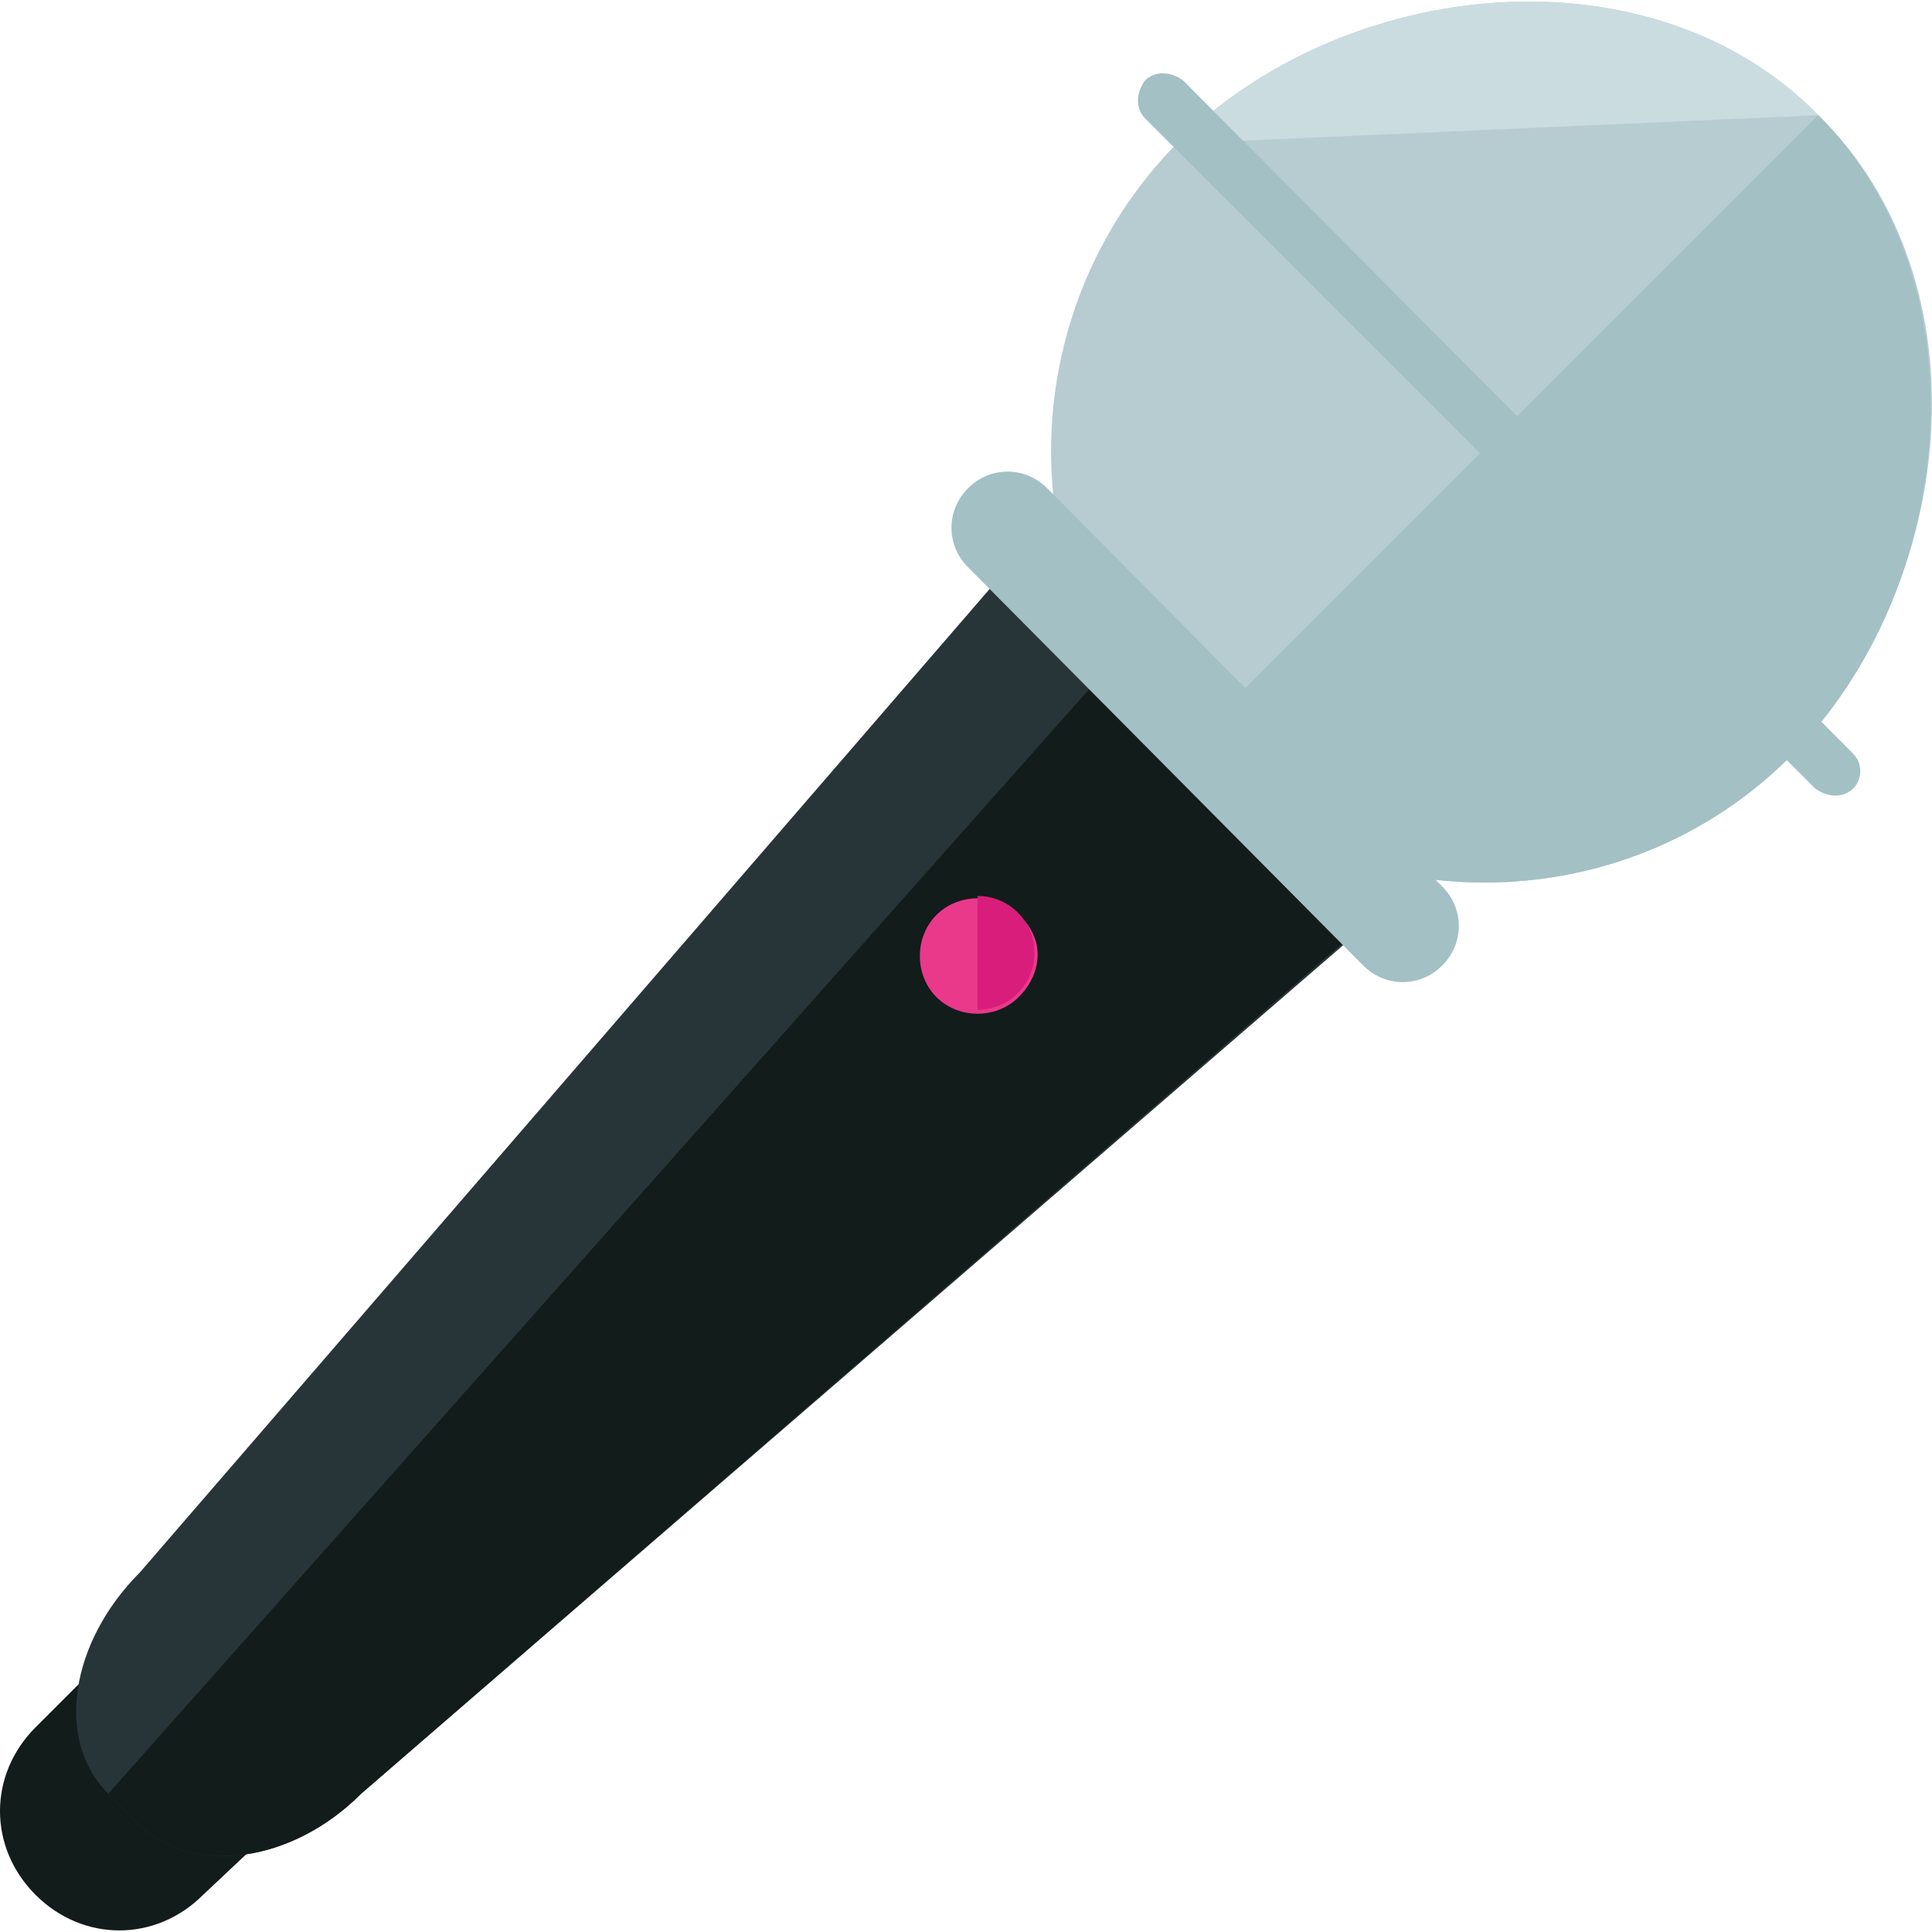
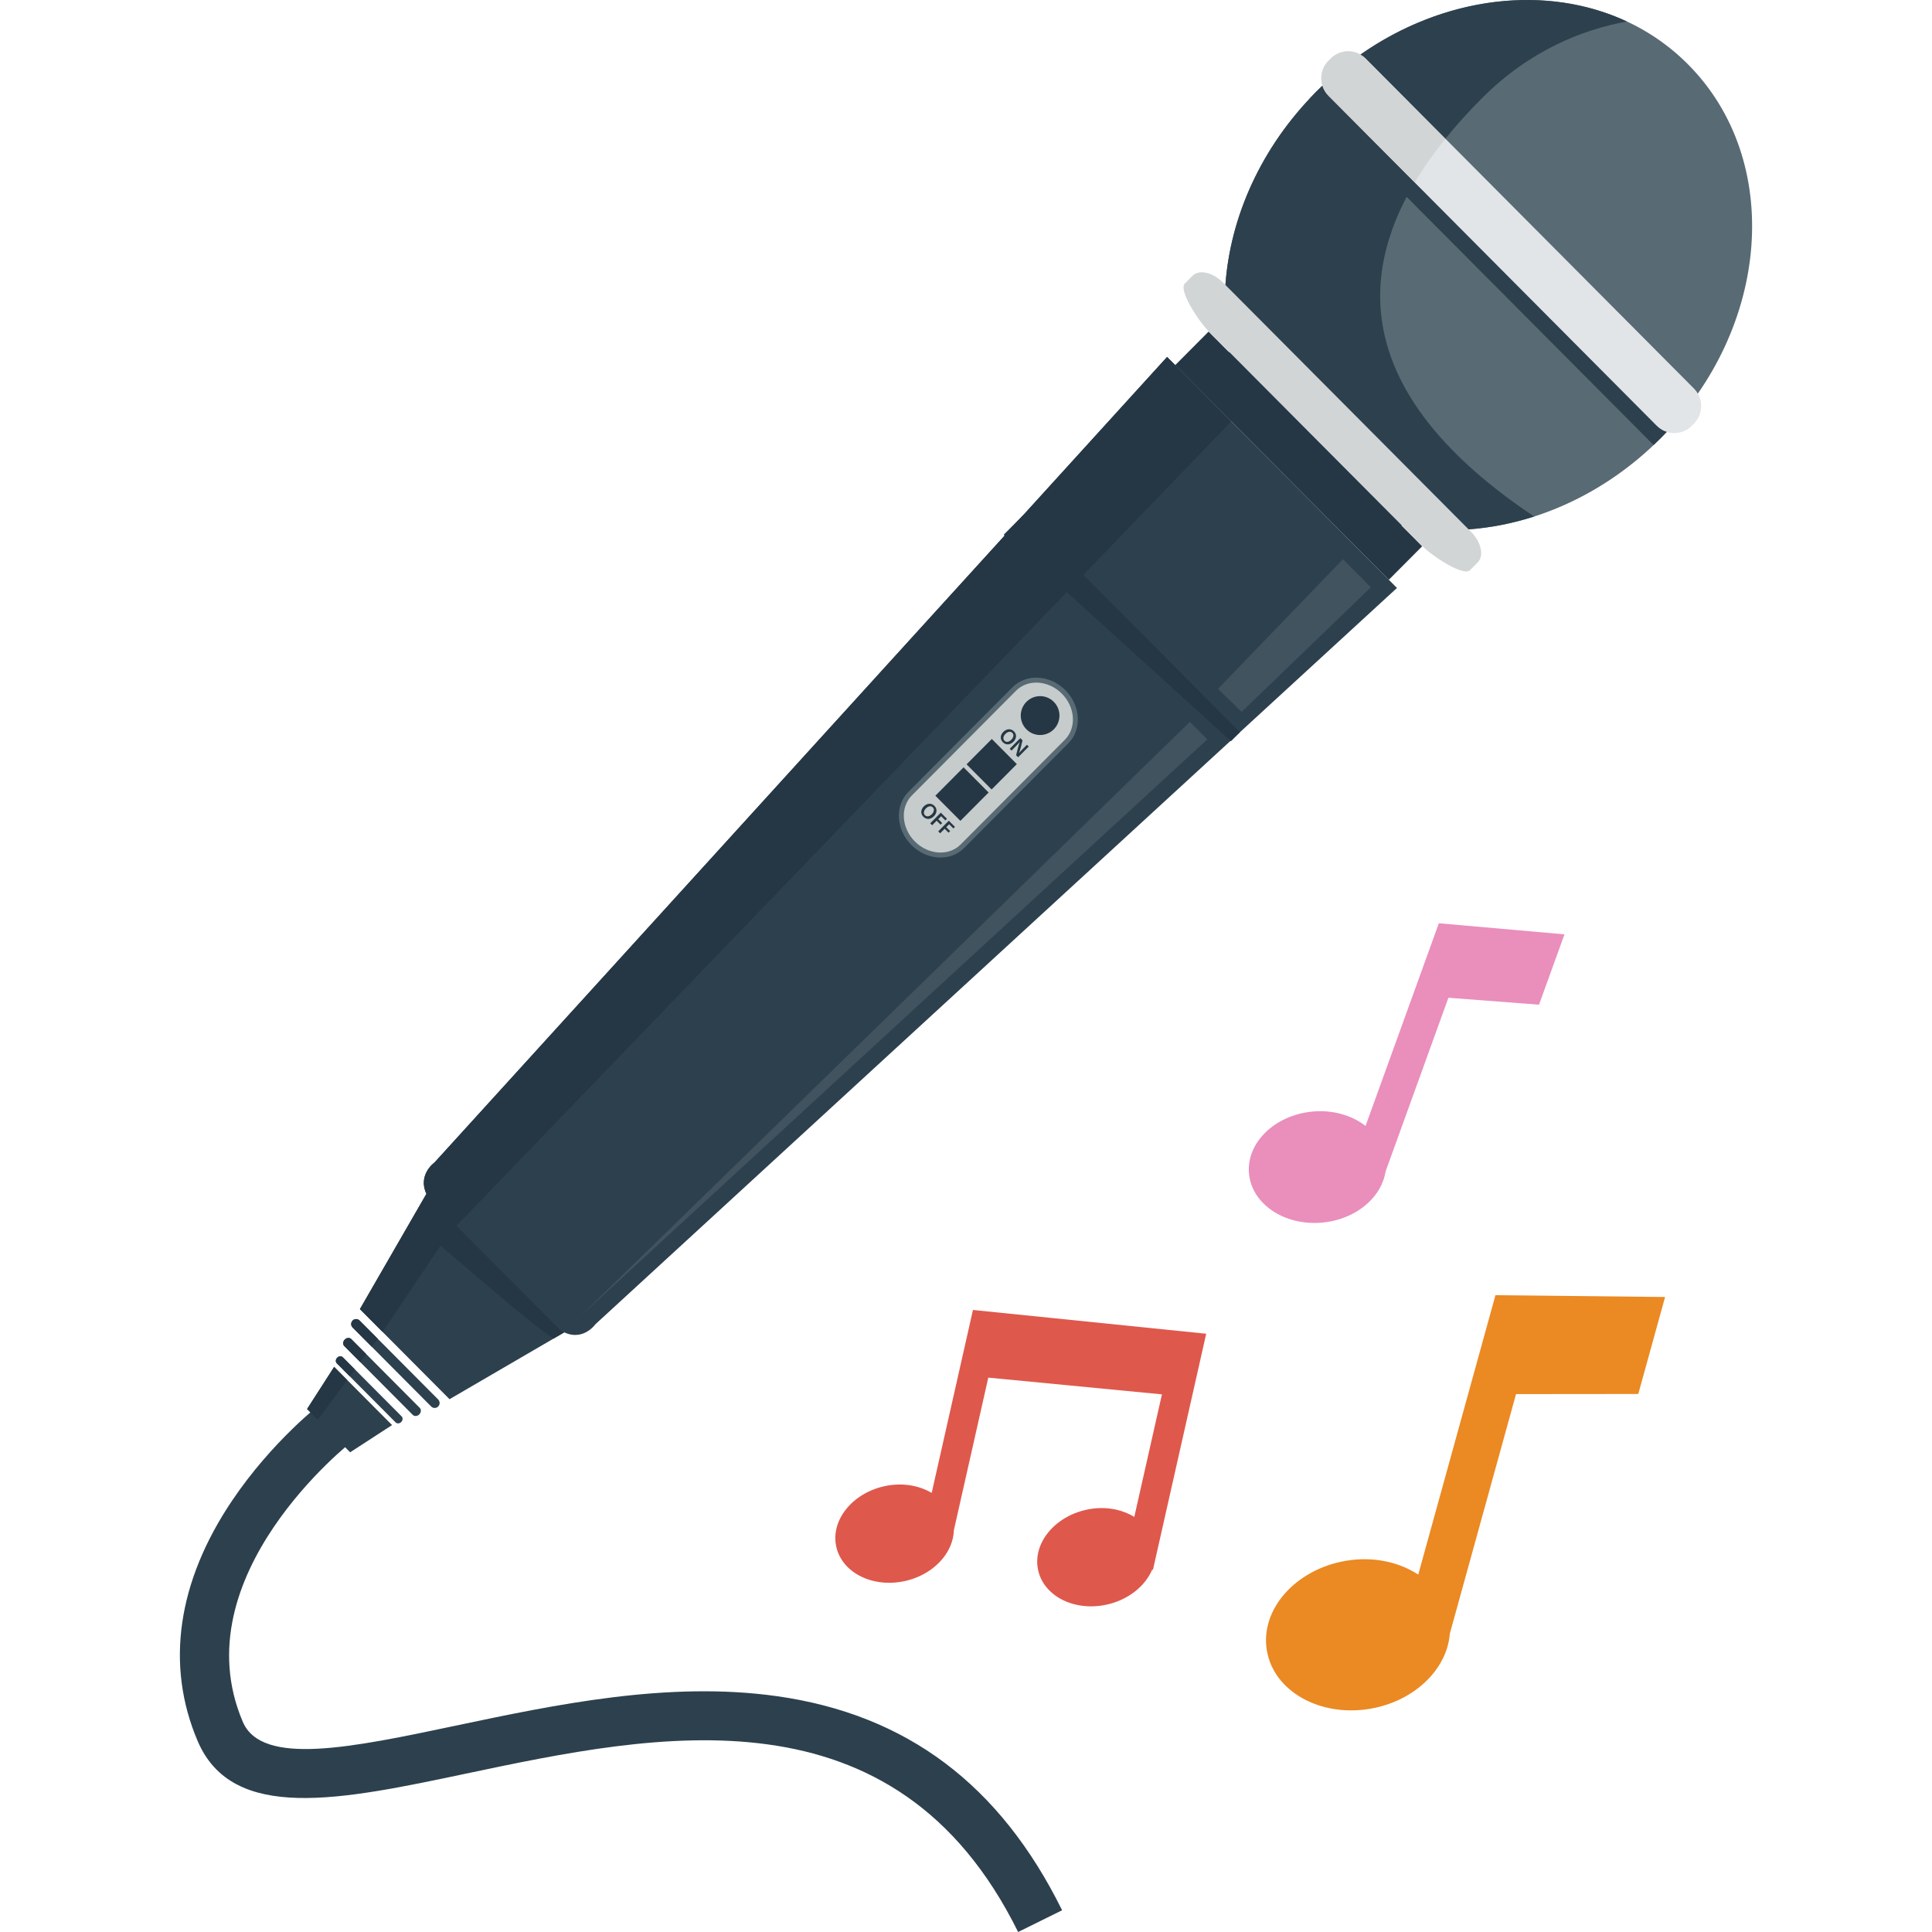
- <svg xmlns="http://www.w3.org/2000/svg" version="1.1" id="Layer_1" x="0px" y="0px" viewBox="0 0 488.952 488.952" style="enable-background:new 0 0 488.952 488.952;" xml:space="preserve">
-   <path style="fill:#121C1B;" d="M51.4,479.552c-12,12-30.4,12-42.4,0l0,0c-12-12-12-30.4,0-42.4l13.6-13.6  c12-11.2,30.4-11.2,42.4,0.8l0,0c12,12,12,30.4,0,42.4L51.4,479.552z" />
-   <path style="fill:#283538;" d="M91.4,453.952c-17.6,17.6-42.4,20.8-56,8l-8-8c-13.6-13.6-9.6-38.4,8-56l228.8-264.8  c17.6-17.6,42.4-20.8,56-8l44,44c13.6,13.6,9.6,38.4-8,56L91.4,453.952z" />
-   <path style="fill:#121C1B;" d="M319.4,125.152l44,44c13.6,13.6,9.6,38.4-8,56l-264,228.8c-17.6,17.6-42.4,20.8-56,8l-8-8" />
-   <path style="fill:#B6CCD1;" d="M453,191.552c-42.4,42.4-112,42.4-155.2,0c-42.4-42.4-42.4-112,0-155.2c42.4-42.4,120-50.4,162.4-7.2  C503.4,71.552,495.4,148.352,453,191.552z" />
-   <path style="fill:#CADCE0;" d="M297.8,36.352c42.4-42.4,120-50.4,162.4-7.2" />
+ <svg xmlns="http://www.w3.org/2000/svg" version="1.1" id="Layer_1" x="0px" y="0px" viewBox="0 0 511.989 511.989" style="enable-background:new 0 0 511.989 511.989;" xml:space="preserve">
  <g>
-     <path style="fill:#A3C0C4;" d="M460.2,29.152c42.4,42.4,35.2,120-7.2,162.4s-112,42.4-155.2,0" />
-     <path style="fill:#A3C0C4;" d="M365,244.352c-5.6,5.6-14.4,5.6-20,0l-100-100.8c-5.6-5.6-5.6-14.4,0-20l0,0c5.6-5.6,14.4-5.6,20,0   l100,100.8C370.6,229.952,370.6,238.752,365,244.352L365,244.352z" />
-     <path style="fill:#A3C0C4;" d="M469,199.552c-2.4,2.4-6.4,2.4-9.6,0l-169.6-169.6c-2.4-2.4-2.4-6.4,0-9.6l0,0   c2.4-2.4,6.4-2.4,9.6,0l169.6,170.4C471.4,193.152,471.4,197.152,469,199.552L469,199.552z" />
+     <g>
+       <path style="fill:#2D404E;" d="M269.808,511.989c-32.606-65.955-95.681-52.65-146.363-41.962    c-33.169,6.996-61.818,13.038-71.063-8.641c-8.568-20.093-5.408-42.132,9.138-63.734c10.604-15.747,23.5-25.712,24.044-26.128    l7.91,10.316c-0.458,0.353-45.646,35.727-29.134,74.446c5.056,11.854,28.86,6.834,56.423,1.021    c26.388-5.565,56.297-11.873,85.077-7.818c34.408,4.848,59.145,23.407,75.623,56.738L269.808,511.989z" />
+     </g>
+     <g>
+       <polygon style="fill:#2D404E;" points="113.003,316.364 95.375,346.923 119.128,370.794 149.535,353.079   " />
+     </g>
+     <g>
+       <path style="fill:#253744;" d="M146.681,354.741l2.854-1.662l-36.531-36.715l-17.628,30.559l6.019,6.049l15.341-22.848    C127.148,338.862,139.859,350.173,146.681,354.741z" />
+     </g>
+     <g>
+       <path style="fill:#586A73;" d="M440.092,116.114c-29.217,29.365-73.343,32.625-98.557,7.285s-21.969-69.688,7.249-99.051    c29.218-29.365,73.343-32.627,98.558-7.285C472.556,42.403,469.311,86.751,440.092,116.114z" />
+     </g>
+     <g>
+       <path style="fill:#2D404E;" d="M116.12,372.733c-0.511,0.512-1.34,0.512-1.851,0l-20.822-20.928c-0.511-0.514-0.511-1.346,0-1.859    l0,0c0.512-0.514,1.34-0.514,1.851,0l20.822,20.926C116.631,371.386,116.631,372.218,116.12,372.733L116.12,372.733z" />
+     </g>
+     <g>
+       <path style="fill:#2D404E;" d="M111.108,374.825c-0.512,0.514-1.286,0.566-1.731,0.119l-18.131-18.221    c-0.444-0.447-0.391-1.227,0.12-1.74l0,0c0.511-0.514,1.286-0.566,1.731-0.119l18.13,18.221    C111.672,373.532,111.619,374.311,111.108,374.825L111.108,374.825z" />
+     </g>
+     <g>
+       <path style="fill:#2D404E;" d="M106.327,376.839c-0.439,0.443-1.106,0.488-1.487,0.105l-15.582-15.66    c-0.382-0.383-0.336-1.053,0.104-1.494l0,0c0.439-0.443,1.105-0.488,1.487-0.105l15.581,15.66    C106.812,375.727,106.765,376.397,106.327,376.839L106.327,376.839z" />
+     </g>
+     <g>
+       <polygon style="fill:#2D404E;" points="96.224,369.942 88.55,362.229 81.378,373.391 87.086,379.126 92.792,384.862     103.898,377.653   " />
+     </g>
+     <g>
+       <path style="fill:#2D404E;" d="M370.201,155.813L309.285,94.59L115.156,308.053c0,0-5.116,3.625-1.619,9.301    c7.798,7.857,27.674,27.875,35.013,35.188c5.647,3.516,9.254-1.627,9.254-1.627L370.201,155.813z" />
+     </g>
+     <g>
+       <path style="fill:#586A73;" d="M329.703,105.956c2.792,6.406,6.729,12.314,11.832,17.443c8.326,8.369,18.715,13.615,29.946,15.834    l-39.792-39.99C330.989,101.456,330.322,103.69,329.703,105.956z" />
+     </g>
+     <g>
+       <path style="fill:#586A73;" d="M325.781,93.304c0.854,4.367,2.159,8.609,3.923,12.652c0.618-2.266,1.285-4.5,1.986-6.713    L325.781,93.304z" />
+     </g>
+     <g>
+       <path style="fill:#253744;" d="M309.285,94.591L115.156,308.054c0,0-5.116,3.625-1.619,9.301c1.887,1.9,4.483,4.518,7.436,7.49    l205.311-213.17L309.285,94.591z" />
+     </g>
+     <g>
+       <path style="fill:#2D404E;" d="M440.092,116.114c1.067-1.072,2.097-2.168,3.094-3.279l-91.139-91.596    c-1.105,1.002-2.195,2.037-3.263,3.109c-0.62,0.623-1.224,1.256-1.82,1.891l91.246,91.705    C438.843,117.345,439.473,116.737,440.092,116.114z" />
+     </g>
+     <g>
+       <path style="fill:#E2E5E7;" d="M448.296,112.825c-2.556,2.568-6.698,2.568-9.254,0l-86.984-87.422    c-2.555-2.566-2.555-6.732,0-9.299l0.585-0.588c2.556-2.568,6.699-2.57,9.255,0l86.983,87.42c2.556,2.568,2.556,6.732,0,9.301    L448.296,112.825z" />
+     </g>
+     <g>
+       <path style="fill:#2D404E;" d="M383.036,36.761c3.041-3.766,6.29-7.322,9.584-10.633c12.691-12.754,26.696-18.273,38.521-20.432    c-21.31-9.945-48.446-6.758-70.62,8.77c0.491,0.283,0.957,0.629,1.377,1.051L383.036,36.761z" />
+     </g>
+     <g>
+       <path style="fill:#2D404E;" d="M374.897,48.356l-22.839-22.953c-0.772-0.775-1.307-1.697-1.612-2.676    c-0.559,0.531-1.112,1.07-1.661,1.621c-29.218,29.363-32.463,73.711-7.249,99.051c16.666,16.75,41.593,21,65.017,13.479    C358.634,104.858,360.057,73.282,374.897,48.356z" />
+     </g>
+     <g>
+       <path style="fill:#E2E5E7;" d="M448.296,112.825l0.585-0.588c2.136-2.146,2.479-5.404,1.046-7.918    c-2.436,3.514-5.178,6.902-8.221,10.125C443.957,115.155,446.513,114.616,448.296,112.825z" />
+     </g>
+     <g>
+       <path style="fill:#D1D5D5;" d="M383.036,36.761l-21.139-21.244c-0.42-0.422-0.886-0.768-1.377-1.051    c-2.501-1.441-5.742-1.096-7.878,1.051l-0.585,0.588c-1.783,1.793-2.317,4.359-1.612,6.623c0.306,0.979,0.84,1.9,1.612,2.676    l22.839,22.953C377.308,44.307,380.072,40.433,383.036,36.761z" />
+     </g>
+     <g>
+       <path style="fill:#D1D5D5;" d="M389.558,151.091c-1.733,1.742-9.891-3.631-12.625-6.379l-56.604-56.887    c-2.734-2.748-8.08-10.945-6.347-12.689l2.051-2.061c1.733-1.742,5.355-0.926,8.091,1.822l65.672,66.002    c2.734,2.748,3.546,6.389,1.812,8.131L389.558,151.091z" />
+     </g>
+     <g>
+       <polygon style="fill:#253744;" points="368.044,153.645 311.44,96.759 320.273,87.882 376.877,144.768   " />
+     </g>
+     <g>
+       <path style="fill:#253744;" d="M95.298,349.946c-0.511-0.514-1.339-0.514-1.851,0c-0.511,0.514-0.511,1.346,0,1.859l5.058,5.084    l1.576-2.137L95.298,349.946z" />
+     </g>
+     <g>
+       <path style="fill:#253744;" d="M91.366,354.983c-0.511,0.514-0.564,1.293-0.12,1.74l4.24,4.262l1.575-2.137l-3.964-3.984    C92.652,354.417,91.876,354.47,91.366,354.983z" />
+     </g>
+     <g>
+       <path style="fill:#253744;" d="M89.361,359.79c-0.439,0.441-0.485,1.111-0.104,1.494l3.451,3.469l1.354-1.838l-3.214-3.23    C90.466,359.302,89.8,359.347,89.361,359.79z" />
+     </g>
+     <g>
+       <polygon style="fill:#253744;" points="81.378,373.391 84.228,376.255 92.006,365.704 88.55,362.229   " />
+     </g>
+     <g>
+       <polygon style="fill:#253744;" points="271.252,136.411 328.589,194.036 326.219,196.419 265.979,141.71   " />
+     </g>
+     <g style="opacity:0.45;">
+       <polygon style="fill:#586A73;" points="355.88,148.2 363.284,155.641 329.043,188.657 322.764,182.567   " />
+     </g>
+     <g style="opacity:0.45;">
+       <polygon style="fill:#586A73;" points="315.315,191.294 319.942,195.944 153.743,348.849   " />
+     </g>
+     <g>
+       <path style="fill:#586A73;" d="M255.502,224.722c-3.643,3.662-9.906,3.305-13.988-0.799l0,0    c-4.082-4.104-4.438-10.396-0.795-14.059l27.623-27.76c3.644-3.662,9.906-3.305,13.988,0.797l0,0    c4.082,4.104,4.438,10.398,0.795,14.059L255.502,224.722z" />
+     </g>
+     <g>
+       <path style="fill:#C6CBCB;" d="M242.44,222.993c-3.565-3.584-3.922-9.057-0.795-12.199l27.622-27.76    c3.128-3.145,8.572-2.785,12.138,0.797c3.566,3.584,3.922,9.057,0.795,12.199l-27.622,27.762    C251.45,226.934,246.005,226.577,242.44,222.993z" />
+     </g>
+     <g>
+       <polygon style="fill:#253744;" points="254.504,217.532 254.504,217.532 247.872,210.868 247.872,210.868 262.833,195.831     262.833,195.831 269.465,202.497 269.465,202.497   " />
+     </g>
+     <g>
+       <g>
+         <path style="fill:#253744;" d="M268.576,196.552c-0.941,0.945-2.049,0.912-2.819,0.139c-0.796-0.801-0.688-1.914,0.133-2.738     c0.867-0.871,2.021-0.934,2.812-0.139C269.518,194.634,269.38,195.743,268.576,196.552z M266.443,194.483     c-0.574,0.578-0.741,1.324-0.249,1.818c0.494,0.496,1.237,0.312,1.823-0.277c0.529-0.531,0.768-1.297,0.255-1.812     C267.764,193.702,267.023,193.901,266.443,194.483z" />
+       </g>
+       <g>
+         <path style="fill:#253744;" d="M267.579,198.431l2.808-2.822l0.587,0.59l-0.479,1.939c-0.129,0.498-0.287,0.992-0.463,1.428     l0.009,0.008c0.337-0.414,0.691-0.787,1.121-1.219l0.978-0.982l0.476,0.477l-2.808,2.822l-0.533-0.537l0.504-1.98     c0.13-0.488,0.287-1.016,0.467-1.473l-0.021-0.012c-0.342,0.385-0.704,0.766-1.166,1.23l-1.005,1.008L267.579,198.431z" />
+       </g>
+     </g>
+     <g>
+       <g>
+         <path style="fill:#253744;" d="M247.504,216.298c-0.941,0.945-2.049,0.912-2.819,0.137c-0.796-0.799-0.688-1.912,0.133-2.736     c0.867-0.871,2.021-0.934,2.812-0.139C248.447,214.38,248.308,215.489,247.504,216.298z M245.372,214.229     c-0.575,0.578-0.742,1.322-0.25,1.816c0.495,0.498,1.237,0.314,1.823-0.275c0.529-0.533,0.768-1.299,0.255-1.812     C246.693,213.446,245.952,213.647,245.372,214.229z" />
+       </g>
+       <g>
+         <path style="fill:#253744;" d="M249.32,215.358l1.625,1.633l-0.42,0.424l-1.113-1.119l-0.774,0.779l1.033,1.037l-0.417,0.42     l-1.033-1.039l-1.195,1.201l-0.512-0.514L249.32,215.358z" />
+       </g>
+       <g>
+         <path style="fill:#253744;" d="M251.44,217.489l1.624,1.633l-0.42,0.422l-1.113-1.117l-0.774,0.777l1.033,1.041l-0.416,0.418     l-1.033-1.039l-1.196,1.201l-0.511-0.514L251.44,217.489z" />
+       </g>
+     </g>
+     <g>
+       <path style="fill:#253744;" d="M279.259,193.274c-2.001,2.012-5.247,2.012-7.249,0s-2.002-5.273,0-7.285    c2.001-2.014,5.248-2.014,7.249,0C281.261,188.001,281.262,191.263,279.259,193.274z" />
+     </g>
+     <g>
+       <polygon style="fill:#C6CBCB;" points="262.698,210.731 254.64,202.632 255.434,201.835 263.492,209.934   " />
+     </g>
+     <g>
+       <path style="fill:#DF584C;" d="M257.836,347.144l-3.872,17.168l-7.062,31.312c-3.406-2.007-7.892-2.799-12.538-1.771    c-8.546,1.886-14.259,9.042-12.759,15.981c1.498,6.939,9.644,11.038,18.191,9.157c5.729-1.268,10.176-4.906,12.034-9.258l0,0l0,0    c0.577-1.356,0.914-2.773,0.95-4.217l9.122-40.439l46.017,4.433l-7.327,32.479c-3.426-2.098-7.995-2.94-12.729-1.896    c-8.547,1.888-14.261,9.043-12.759,15.984c1.497,6.939,9.644,11.038,18.189,9.153c5.731-1.265,10.176-4.902,12.036-9.254    l0.207,0.046l10.318-45.748l3.408-15.111l0.388-1.715L257.836,347.144z" />
+     </g>
+     <g>
+       <path style="fill:#EB8923;" d="M434.153,369.409l7.102-25.698l-44.952-0.479l-7.245,26.222l-13.215,47.82    c-5.113-3.346-11.982-4.892-19.235-3.644c-13.34,2.291-22.693,12.922-20.887,23.746c1.804,10.819,14.085,17.735,27.425,15.448    c8.944-1.536,16.082-6.835,19.274-13.415l0,0l0,0c0.991-2.053,1.616-4.215,1.778-6.44l17.557-63.529L434.153,369.409z" />
+     </g>
+     <g>
+       <path style="fill:#EA8EBC;" d="M407.85,266.246l6.742-18.639l-33.291-2.938l-6.877,19.019l-12.544,34.685    c-3.598-2.773-8.6-4.313-14.048-3.807c-10.019,0.933-17.562,8.274-16.846,16.401c0.715,8.122,9.421,13.954,19.439,13.026    c6.718-0.625,12.312-4.143,15.057-8.836l0,0l0,0c0.854-1.465,1.44-3.03,1.689-4.672l16.663-46.078L407.85,266.246z" />
+     </g>
  </g>
-   <path style="fill:#EA398A;" d="M257.8,252.352c-5.6,5.6-15.2,5.6-20.8,0c-5.6-5.6-5.6-15.2,0-20.8s15.2-5.6,20.8,0  C264.2,237.152,264.2,245.952,257.8,252.352z" />
-   <path style="fill:#D81D7B;" d="M247.4,226.752c8,0,14.4,6.4,14.4,14.4s-6.4,14.4-14.4,14.4" />
  <g>
</g>
  <g>
</g>
  <g>
</g>
  <g>
</g>
  <g>
</g>
  <g>
</g>
  <g>
</g>
  <g>
</g>
  <g>
</g>
  <g>
</g>
  <g>
</g>
  <g>
</g>
  <g>
</g>
  <g>
</g>
  <g>
</g>
</svg>
